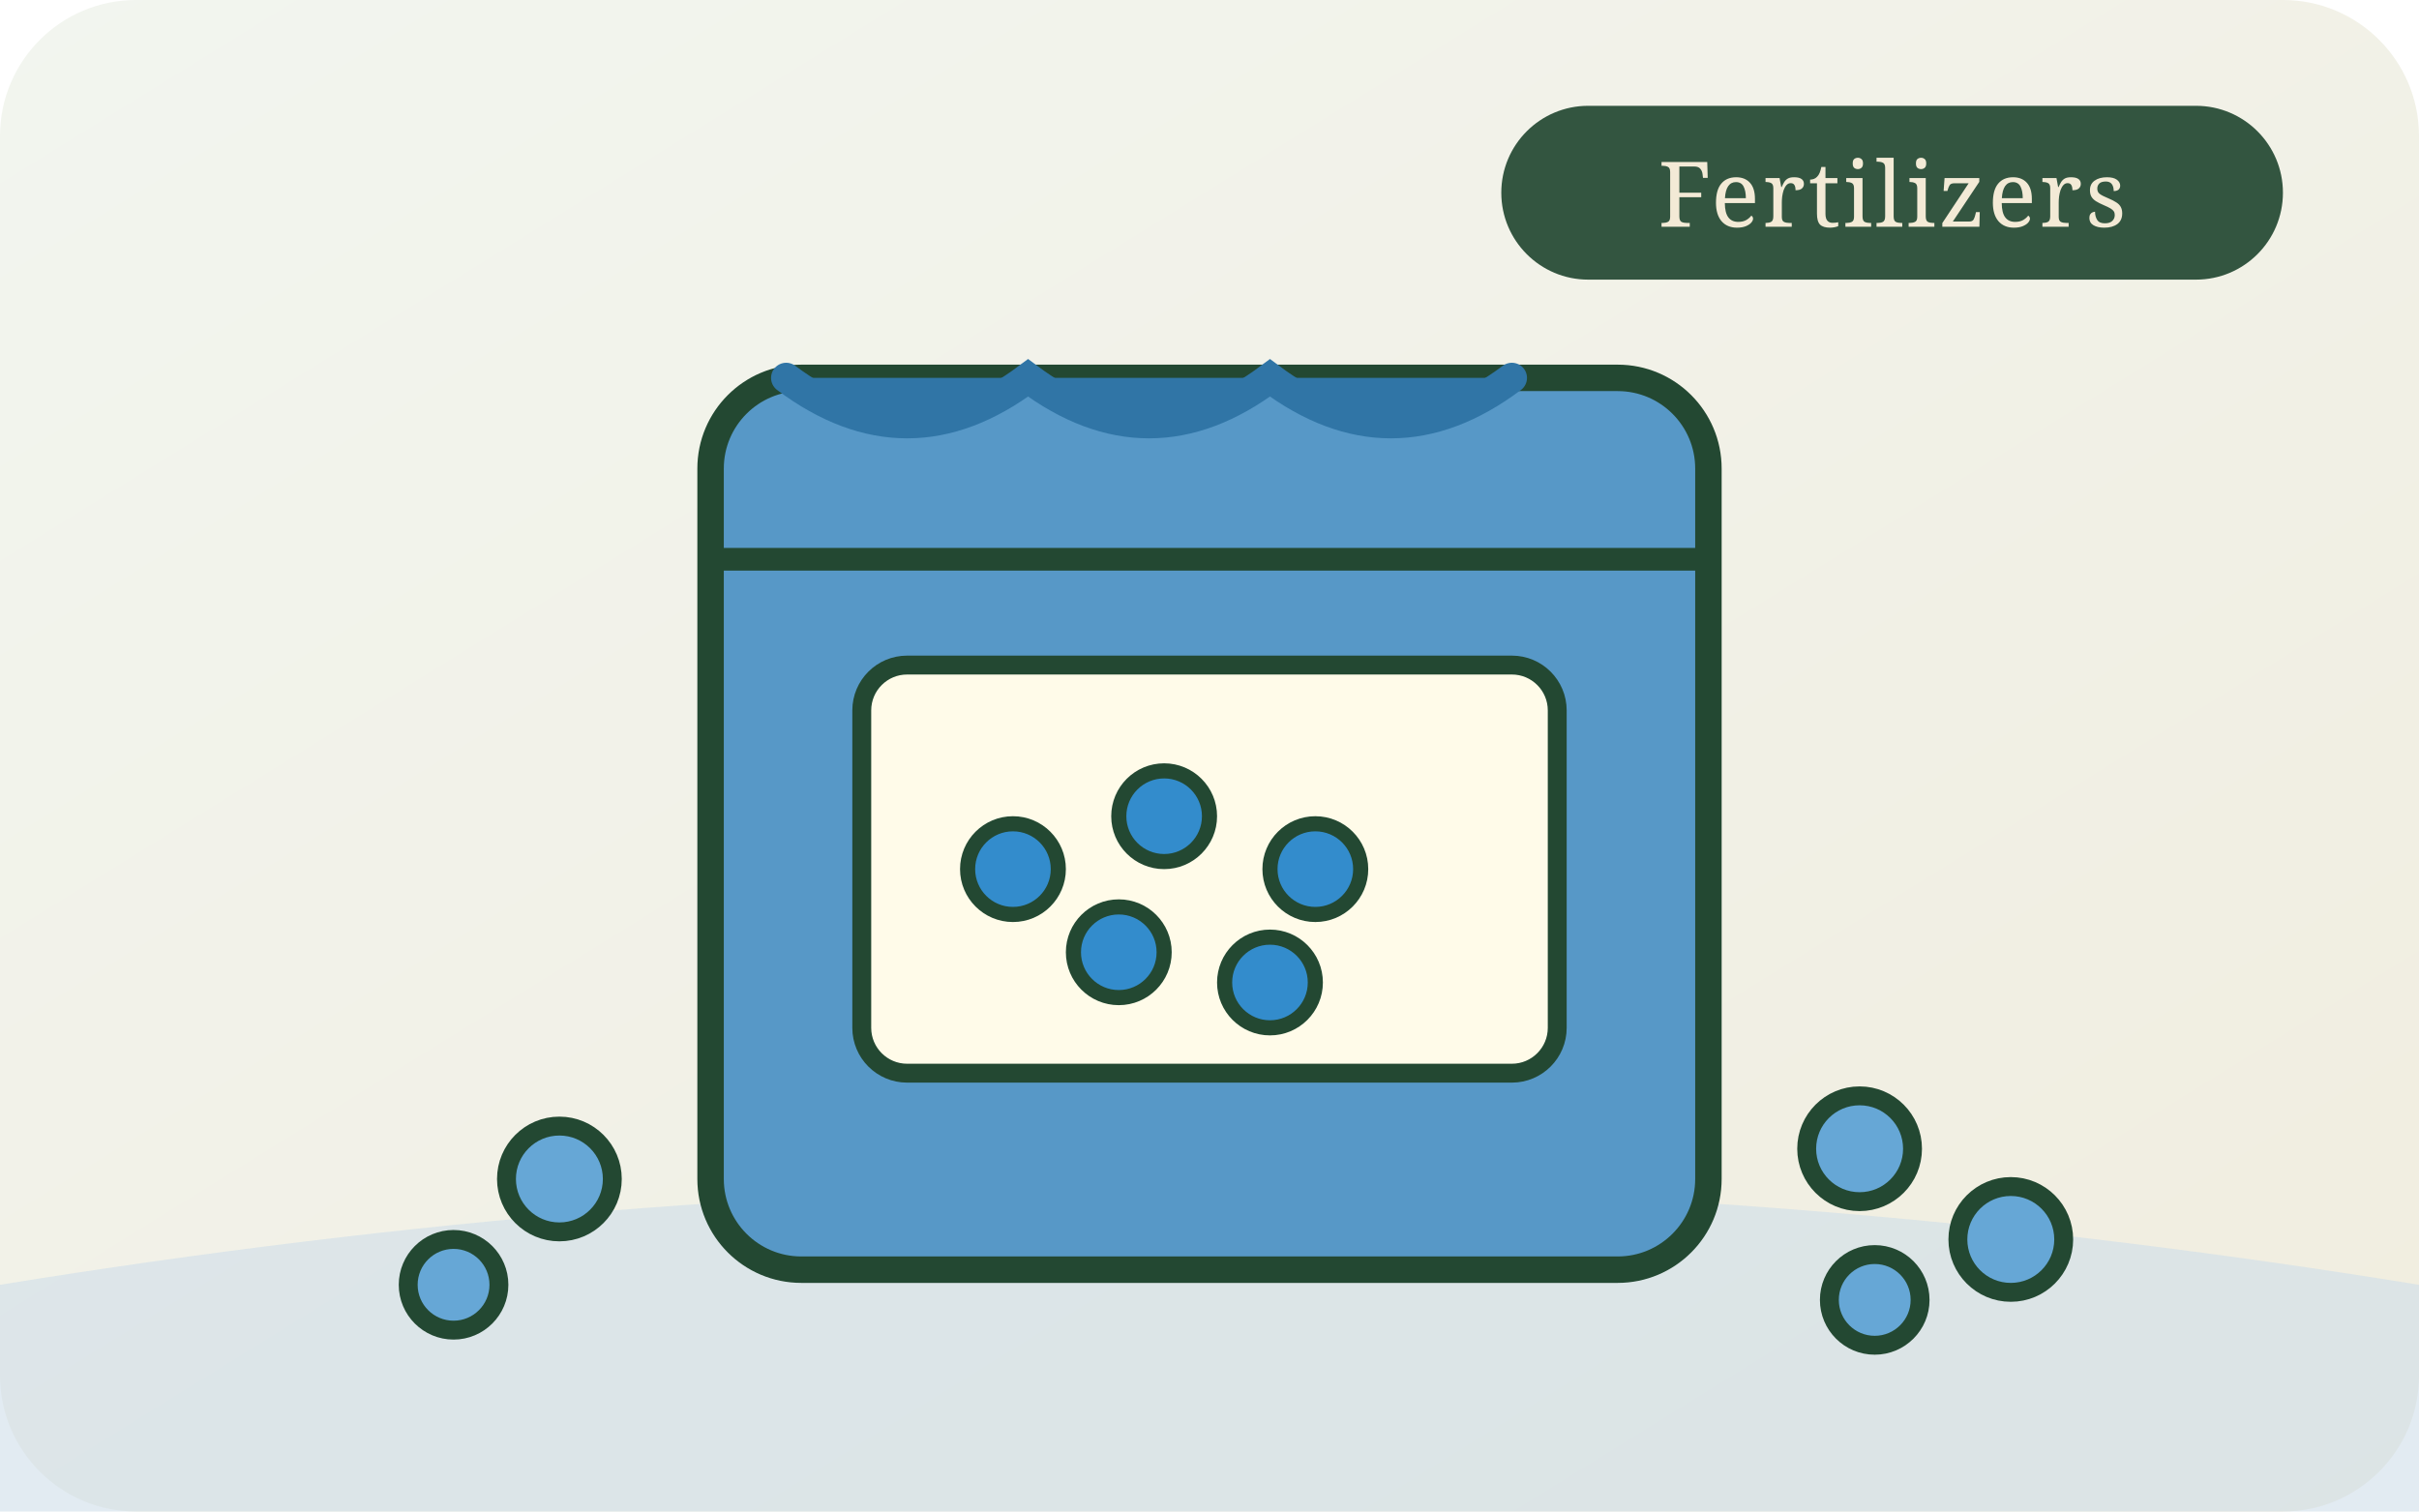
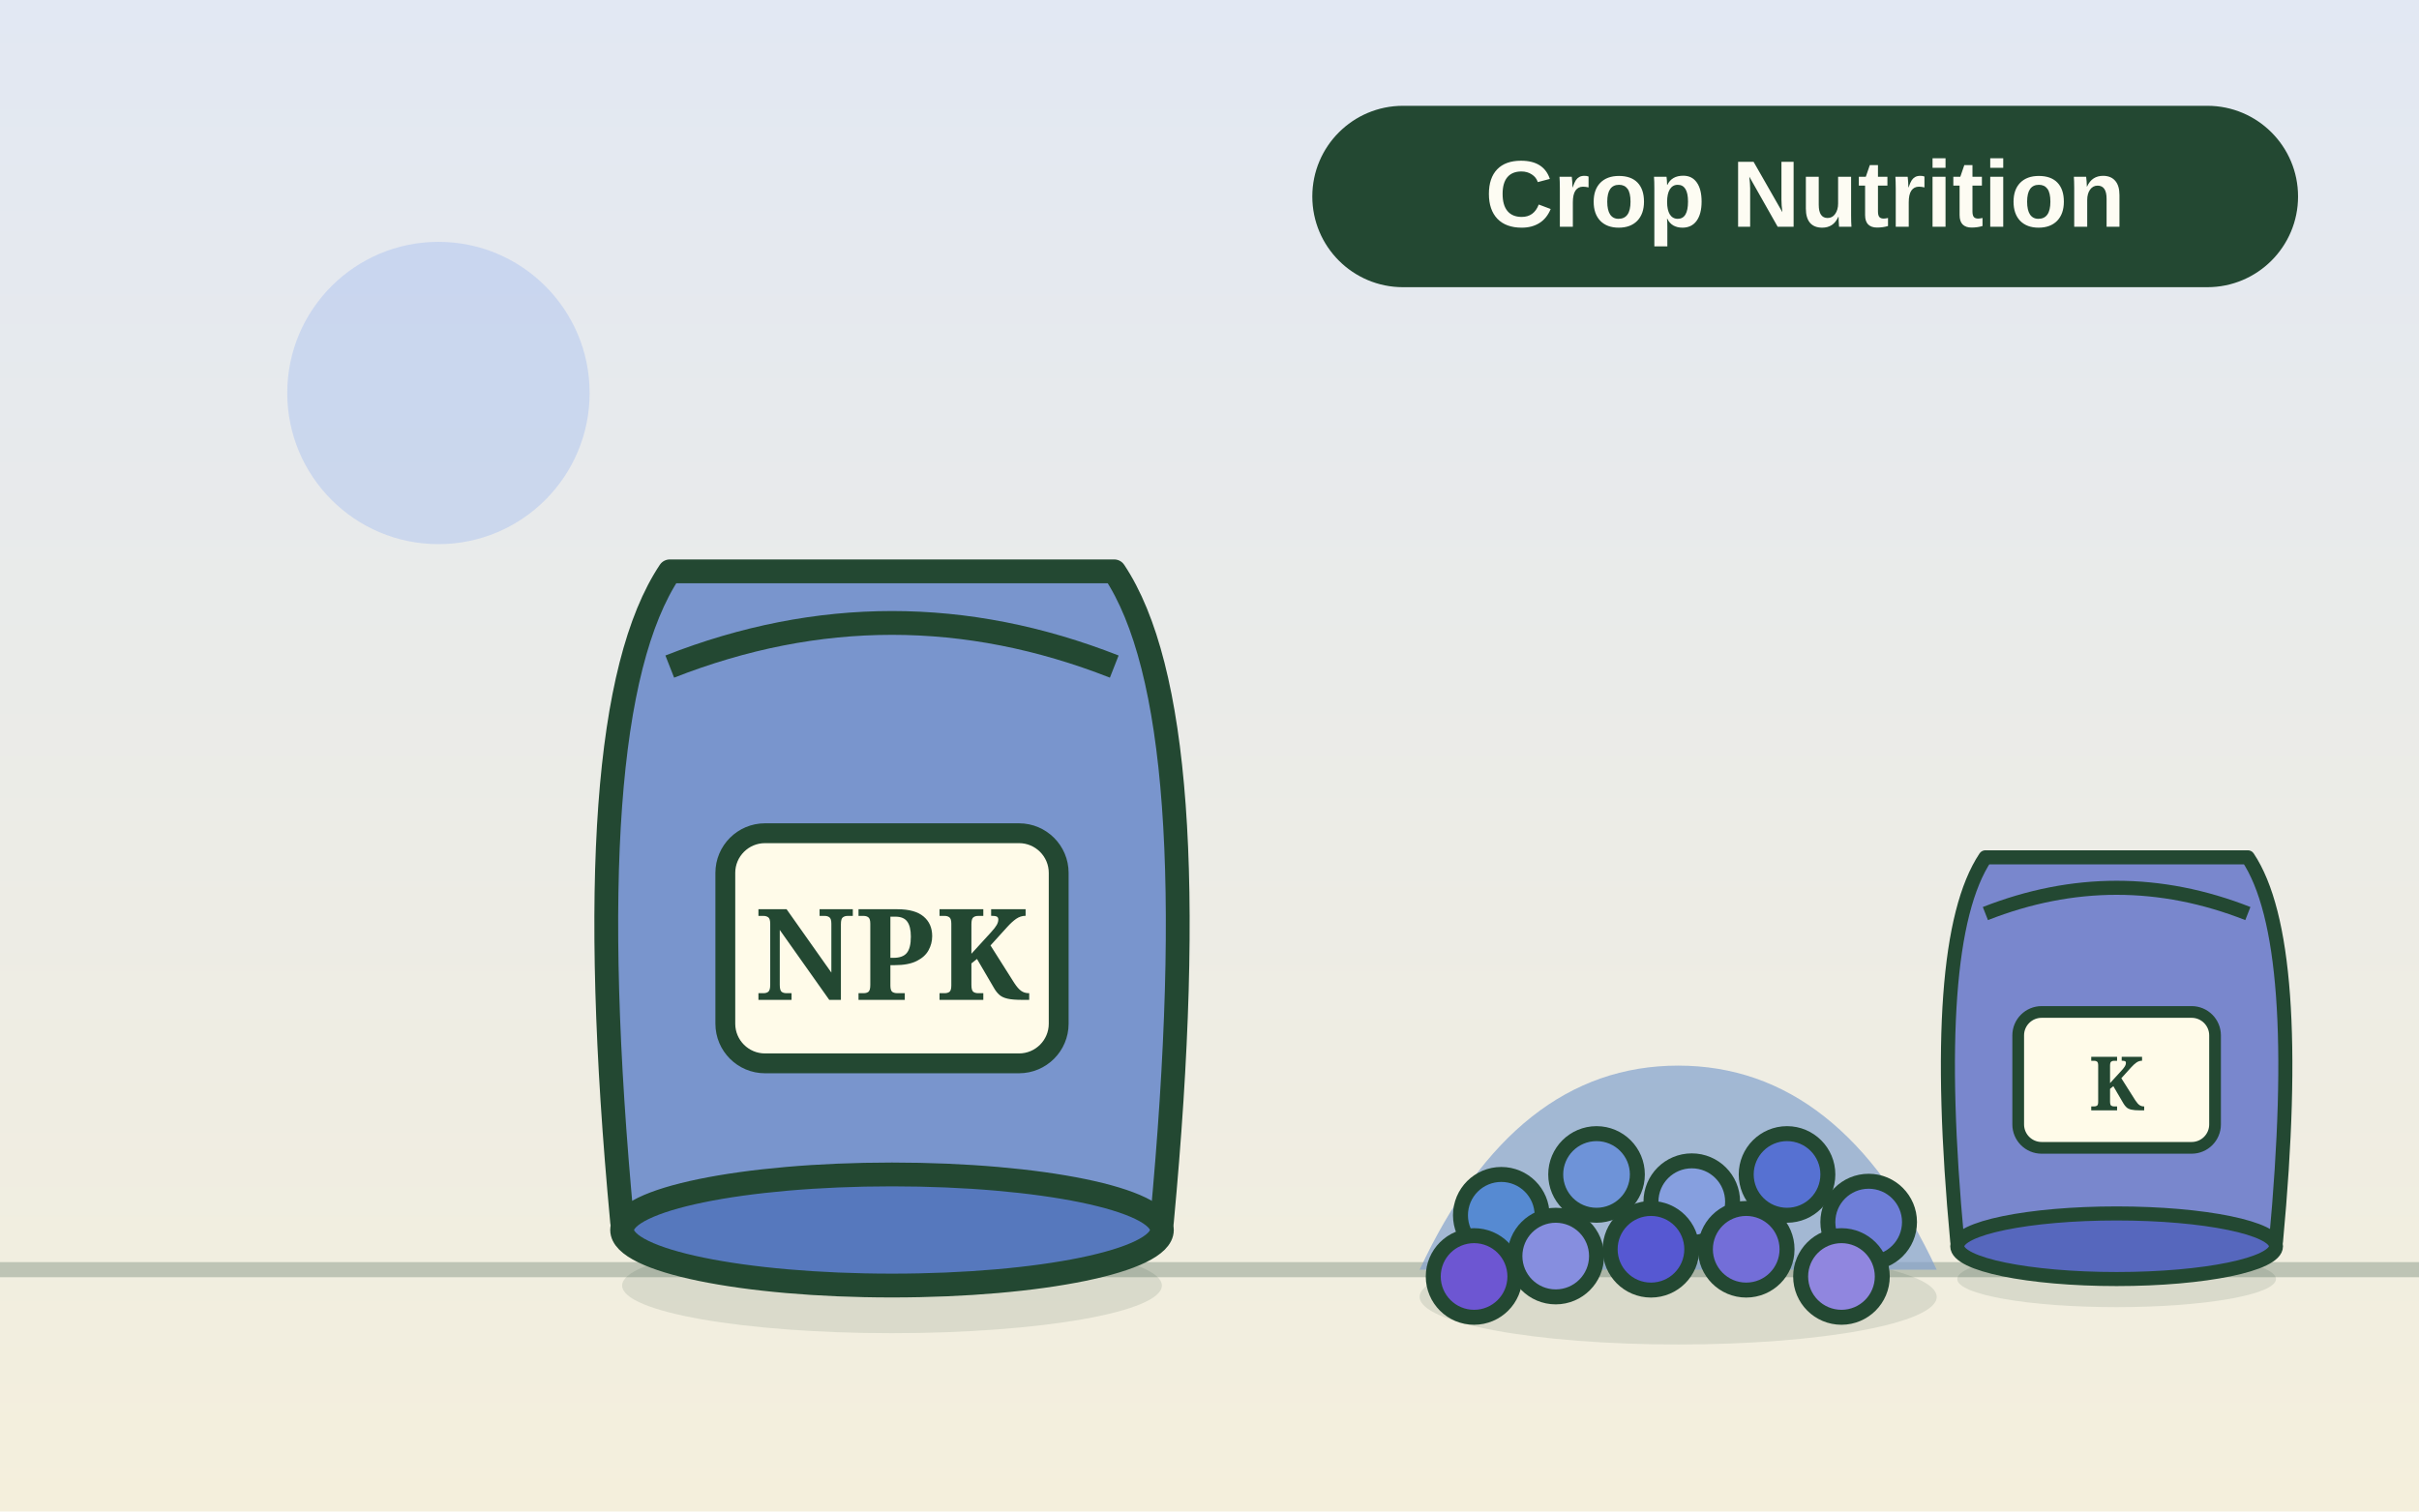
<svg xmlns="http://www.w3.org/2000/svg" viewBox="0 0 320 200" role="img" aria-label="Chemical Fertilizers demo illustration">
  <defs>
-     <linearGradient id="bg" x1="0" y1="0" x2="1" y2="1">
-       <stop offset="0" stop-color="hsl(90,25%,95%)" />
-       <stop offset="1" stop-color="hsl(45,40%,91%)" />
+     <linearGradient id="bg" x1="0" y1="0" x2="0" y2="1">
+       <stop offset="0" stop-color="hsl(220,40%,92%)" />
+       <stop offset="1" stop-color="#f4efdc" />
    </linearGradient>
  </defs>
-   <rect width="320" height="200" rx="18" fill="url(#bg)" />
-   <path d="M0 170 Q160 144 320 170 V200 H0 Z" fill="hsl(205,38%,86%)" opacity=".6" />
+   <rect width="320" height="200" fill="url(#bg)" />
+   <circle cx="58" cy="52" r="20" fill="hsl(220,65%,82%)" opacity=".55" />
+   <path d="M0 168 h320" stroke="#234832" stroke-width="2" opacity=".25" />
+   <g transform="translate(118 168) scale(1.05)">
+     <ellipse cx="0" cy="2" rx="34" ry="6" fill="#234832" opacity=".12" />
+     <path d="M-34 -6 q-6 -64 6 -82 h56 q12 18 6 82 z" fill="hsl(220,46%,64%)" stroke="#234832" stroke-width="3" stroke-linejoin="round" />
+     <path d="M-28 -76 q28 -11 56 0" fill="none" stroke="#234832" stroke-width="3" />
+     <rect x="-21" y="-55" width="42" height="29" rx="5" fill="#fffbe9" stroke="#234832" stroke-width="2.5" />
+     <text x="0" y="-34" text-anchor="middle" font-family="Georgia,serif" font-size="16" font-weight="bold" fill="#234832">NPK</text>
+     <ellipse cx="0" cy="-5" rx="34" ry="7" fill="hsl(220,44%,54%)" stroke="#234832" stroke-width="3" />
+   </g>
+   <g transform="translate(222 168) scale(0.9)">
+     <ellipse cx="0" cy="4" rx="38" ry="7" fill="#234832" opacity=".12" />
+     <path d="M-38 0 q14 -30 38 -30 q24 0 38 30 z" fill="hsl(215,44%,66%)" fill-opacity=".7" stroke="none" />
+     <circle cx="-26" cy="-8" r="6" fill="hsl(215,58%,58%)" stroke="#234832" stroke-width="2.2" />
+     <circle cx="-12" cy="-14" r="6" fill="hsl(219,58%,64%)" stroke="#234832" stroke-width="2.2" />
+     <circle cx="2" cy="-10" r="6" fill="hsl(223,58%,70%)" stroke="#234832" stroke-width="2.2" />
+     <circle cx="16" cy="-14" r="6" fill="hsl(227,58%,58%)" stroke="#234832" stroke-width="2.2" />
+     <circle cx="28" cy="-7" r="6" fill="hsl(231,58%,64%)" stroke="#234832" stroke-width="2.2" />
+     <circle cx="-18" cy="-2" r="6" fill="hsl(235,58%,70%)" stroke="#234832" stroke-width="2.2" />
+     <circle cx="-4" cy="-3" r="6" fill="hsl(239,58%,58%)" stroke="#234832" stroke-width="2.2" />
+     <circle cx="10" cy="-3" r="6" fill="hsl(243,58%,64%)" stroke="#234832" stroke-width="2.2" />
+     <circle cx="24" cy="1" r="6" fill="hsl(247,58%,70%)" stroke="#234832" stroke-width="2.2" />
+     <circle cx="-30" cy="1" r="6" fill="hsl(251,58%,58%)" stroke="#234832" stroke-width="2.2" />
+   </g>
+   <g transform="translate(280 168) scale(0.62)">
+     <ellipse cx="0" cy="2" rx="34" ry="6" fill="#234832" opacity=".12" />
+     <path d="M-34 -6 q-6 -64 6 -82 h56 q12 18 6 82 z" fill="hsl(230,46%,64%)" stroke="#234832" stroke-width="3" stroke-linejoin="round" />
+     <path d="M-28 -76 q28 -11 56 0" fill="none" stroke="#234832" stroke-width="3" />
+     <rect x="-21" y="-55" width="42" height="29" rx="5" fill="#fffbe9" stroke="#234832" stroke-width="2.5" />
+     <text x="0" y="-34" text-anchor="middle" font-family="Georgia,serif" font-size="16" font-weight="bold" fill="#234832">K</text>
+     <ellipse cx="0" cy="-5" rx="34" ry="7" fill="hsl(230,44%,54%)" stroke="#234832" stroke-width="3" />
+   </g>
  <g>
-     <rect x="94" y="50" width="132" height="118" rx="12" fill="hsl(205,50%,56%)" stroke="#234832" stroke-width="3.5" />
-     <path d="M94 74 h132" stroke="#234832" stroke-width="3" />
-     <path d="M104 50 q 16 12 32 0 q 16 12 32 0 q 16 12 32 0" fill="hsl(205,55%,42%)" stroke="hsl(205,55%,42%)" stroke-width="4" stroke-linecap="round" />
-     <rect x="114" y="88" width="92" height="54" rx="6" fill="#fffbe9" stroke="#234832" stroke-width="2.5" />
-     <circle cx="134" cy="115" r="6" fill="hsl(205,60%,50%)" stroke="#234832" stroke-width="2" />
-     <circle cx="154" cy="108" r="6" fill="hsl(205,60%,50%)" stroke="#234832" stroke-width="2" />
-     <circle cx="174" cy="115" r="6" fill="hsl(205,60%,50%)" stroke="#234832" stroke-width="2" />
-     <circle cx="148" cy="126" r="6" fill="hsl(205,60%,50%)" stroke="#234832" stroke-width="2" />
-     <circle cx="168" cy="130" r="6" fill="hsl(205,60%,50%)" stroke="#234832" stroke-width="2" />
-     <circle cx="246" cy="152" r="7" fill="hsl(205,58%,62%)" stroke="#234832" stroke-width="2.5" />
-     <circle cx="266" cy="164" r="7" fill="hsl(205,58%,62%)" stroke="#234832" stroke-width="2.5" />
-     <circle cx="248" cy="172" r="6" fill="hsl(205,58%,62%)" stroke="#234832" stroke-width="2.5" />
-     <circle cx="74" cy="156" r="7" fill="hsl(205,58%,62%)" stroke="#234832" stroke-width="2.5" />
-     <circle cx="60" cy="170" r="6" fill="hsl(205,58%,62%)" stroke="#234832" stroke-width="2.5" />
+     <rect x="173.6" y="14" width="130.4" height="24" rx="12" fill="#234832" />
+     <text x="238.8" y="30" text-anchor="middle" font-family="Arial,Helvetica,sans-serif" font-size="12.5" font-weight="bold" fill="#fdfcf3">Crop Nutrition</text>
  </g>
-   <rect x="198.6" y="14" width="103.4" height="23" rx="11.5" fill="#234832" opacity=".92" />
-   <text x="250.3" y="30" text-anchor="middle" font-family="Georgia,serif" font-size="12" fill="#f3ead6" letter-spacing=".4">Fertilizers</text>
</svg>
